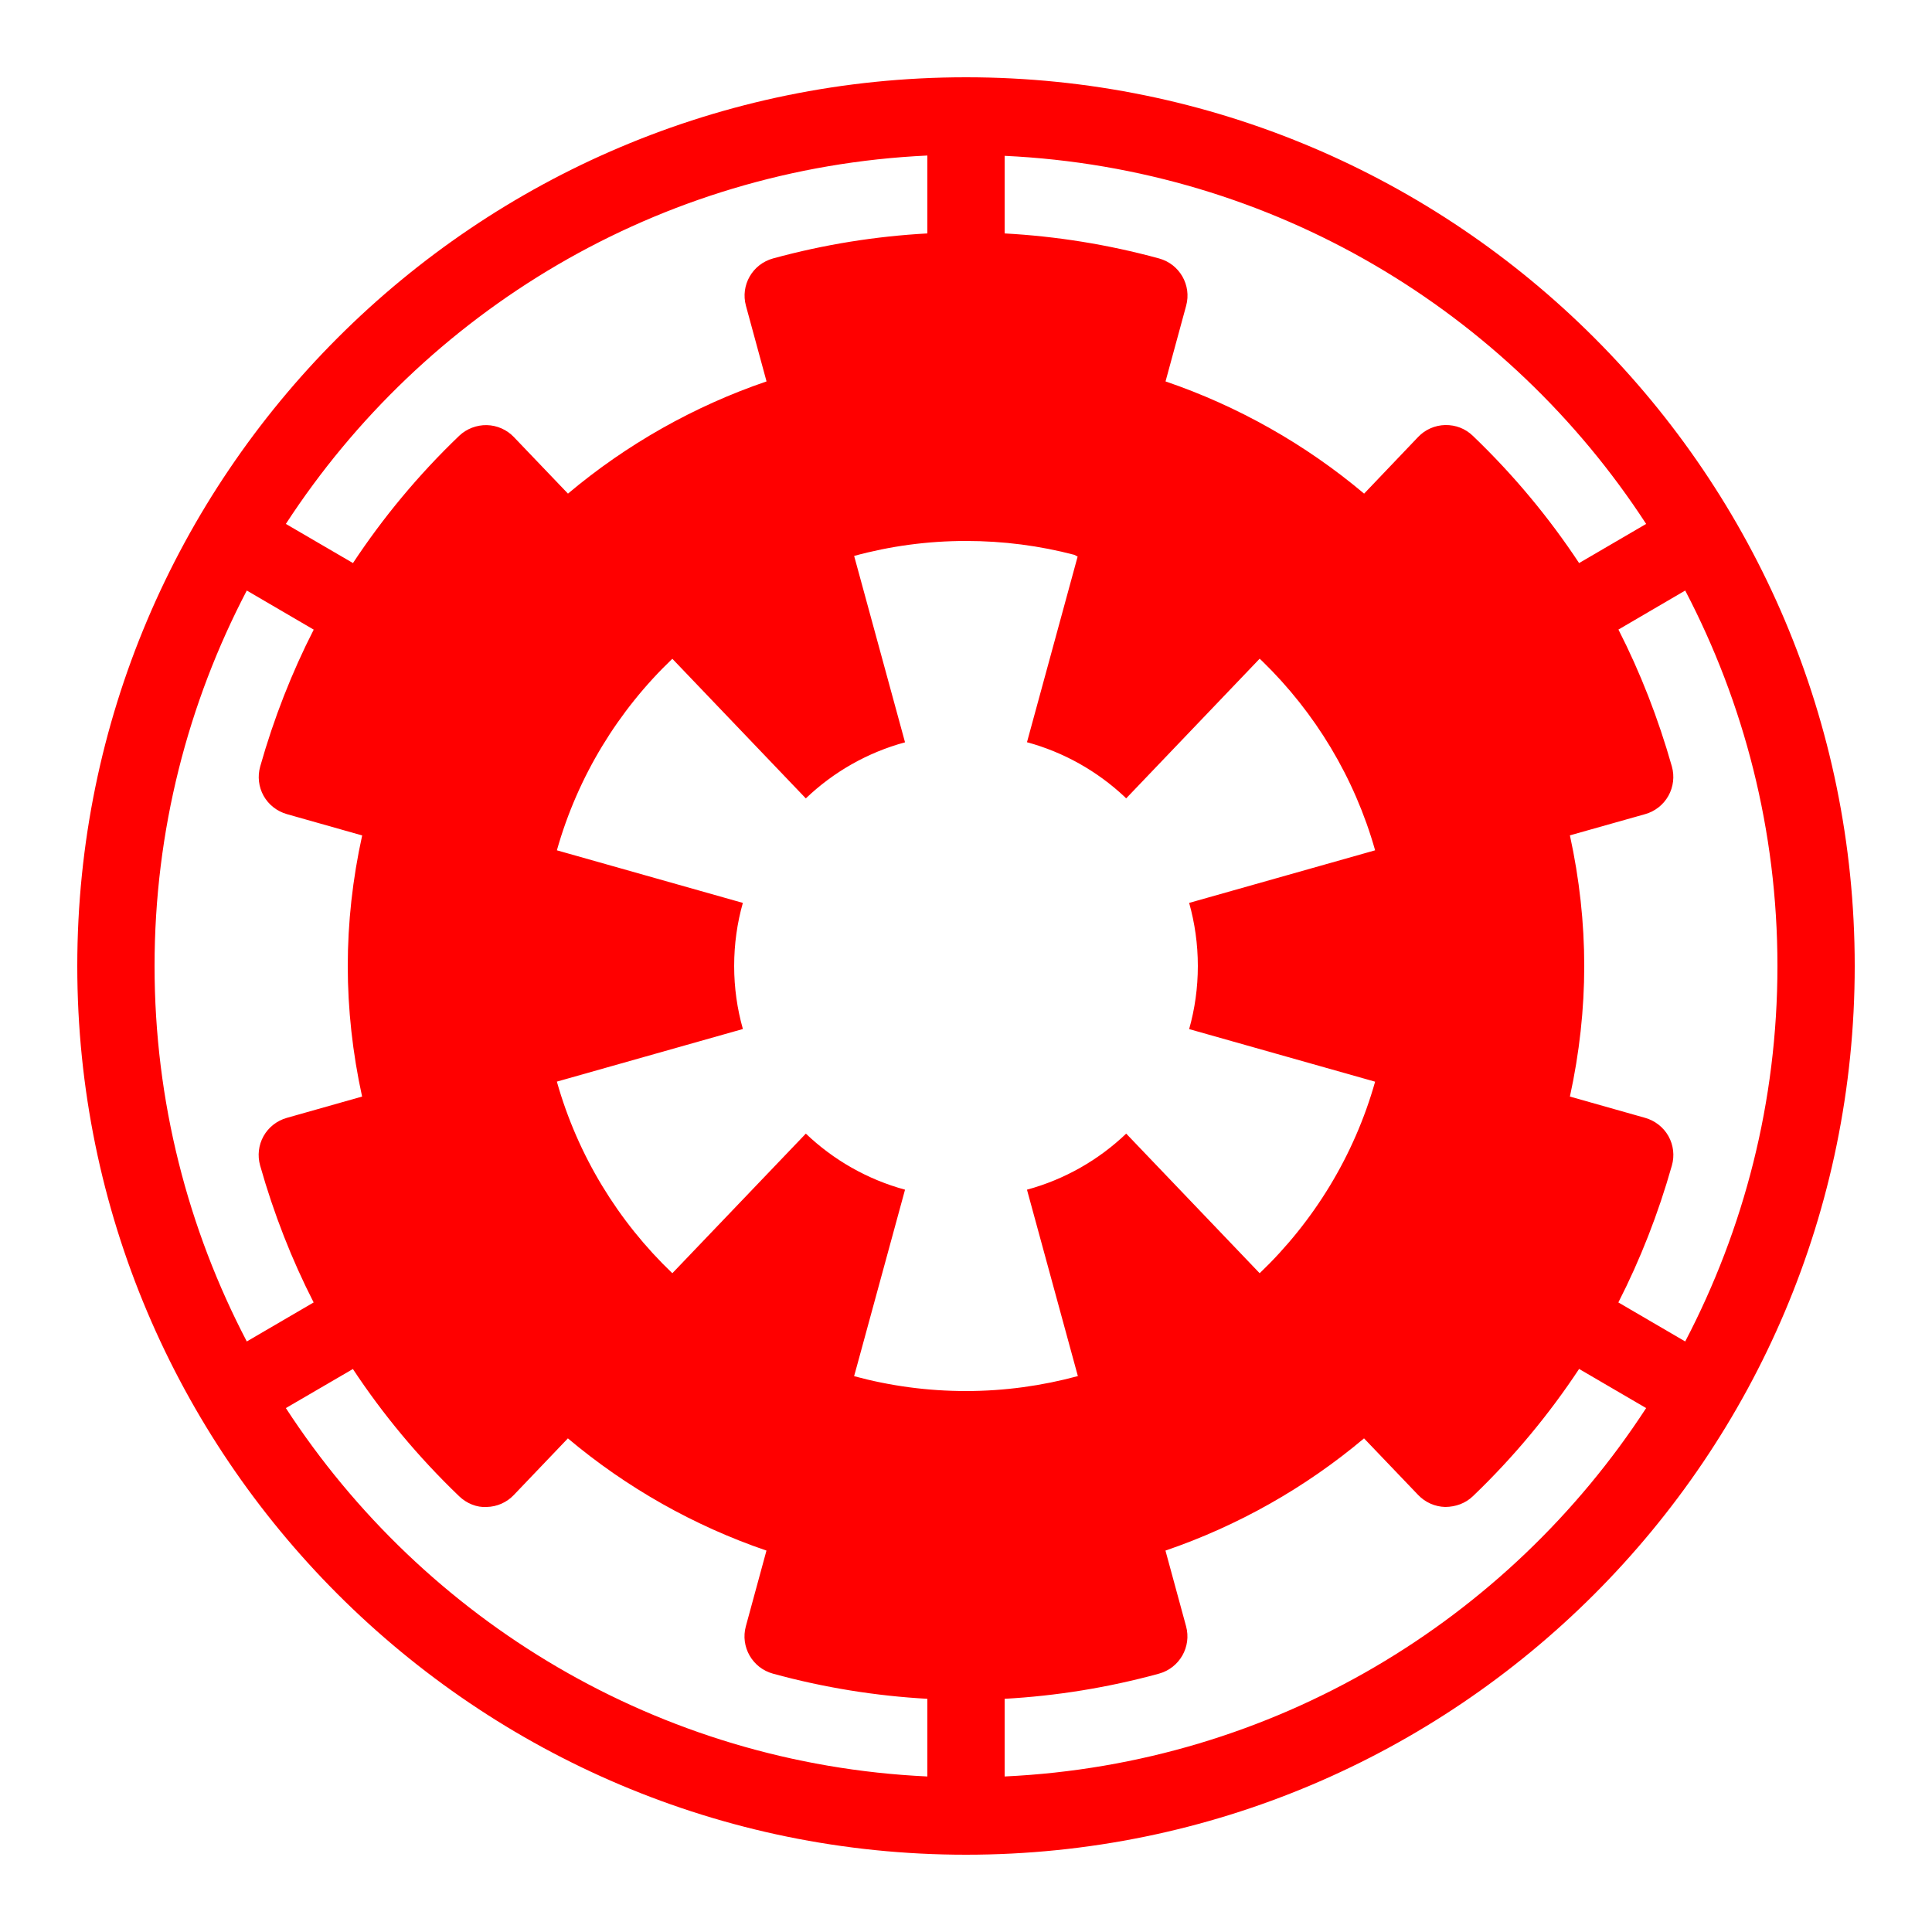
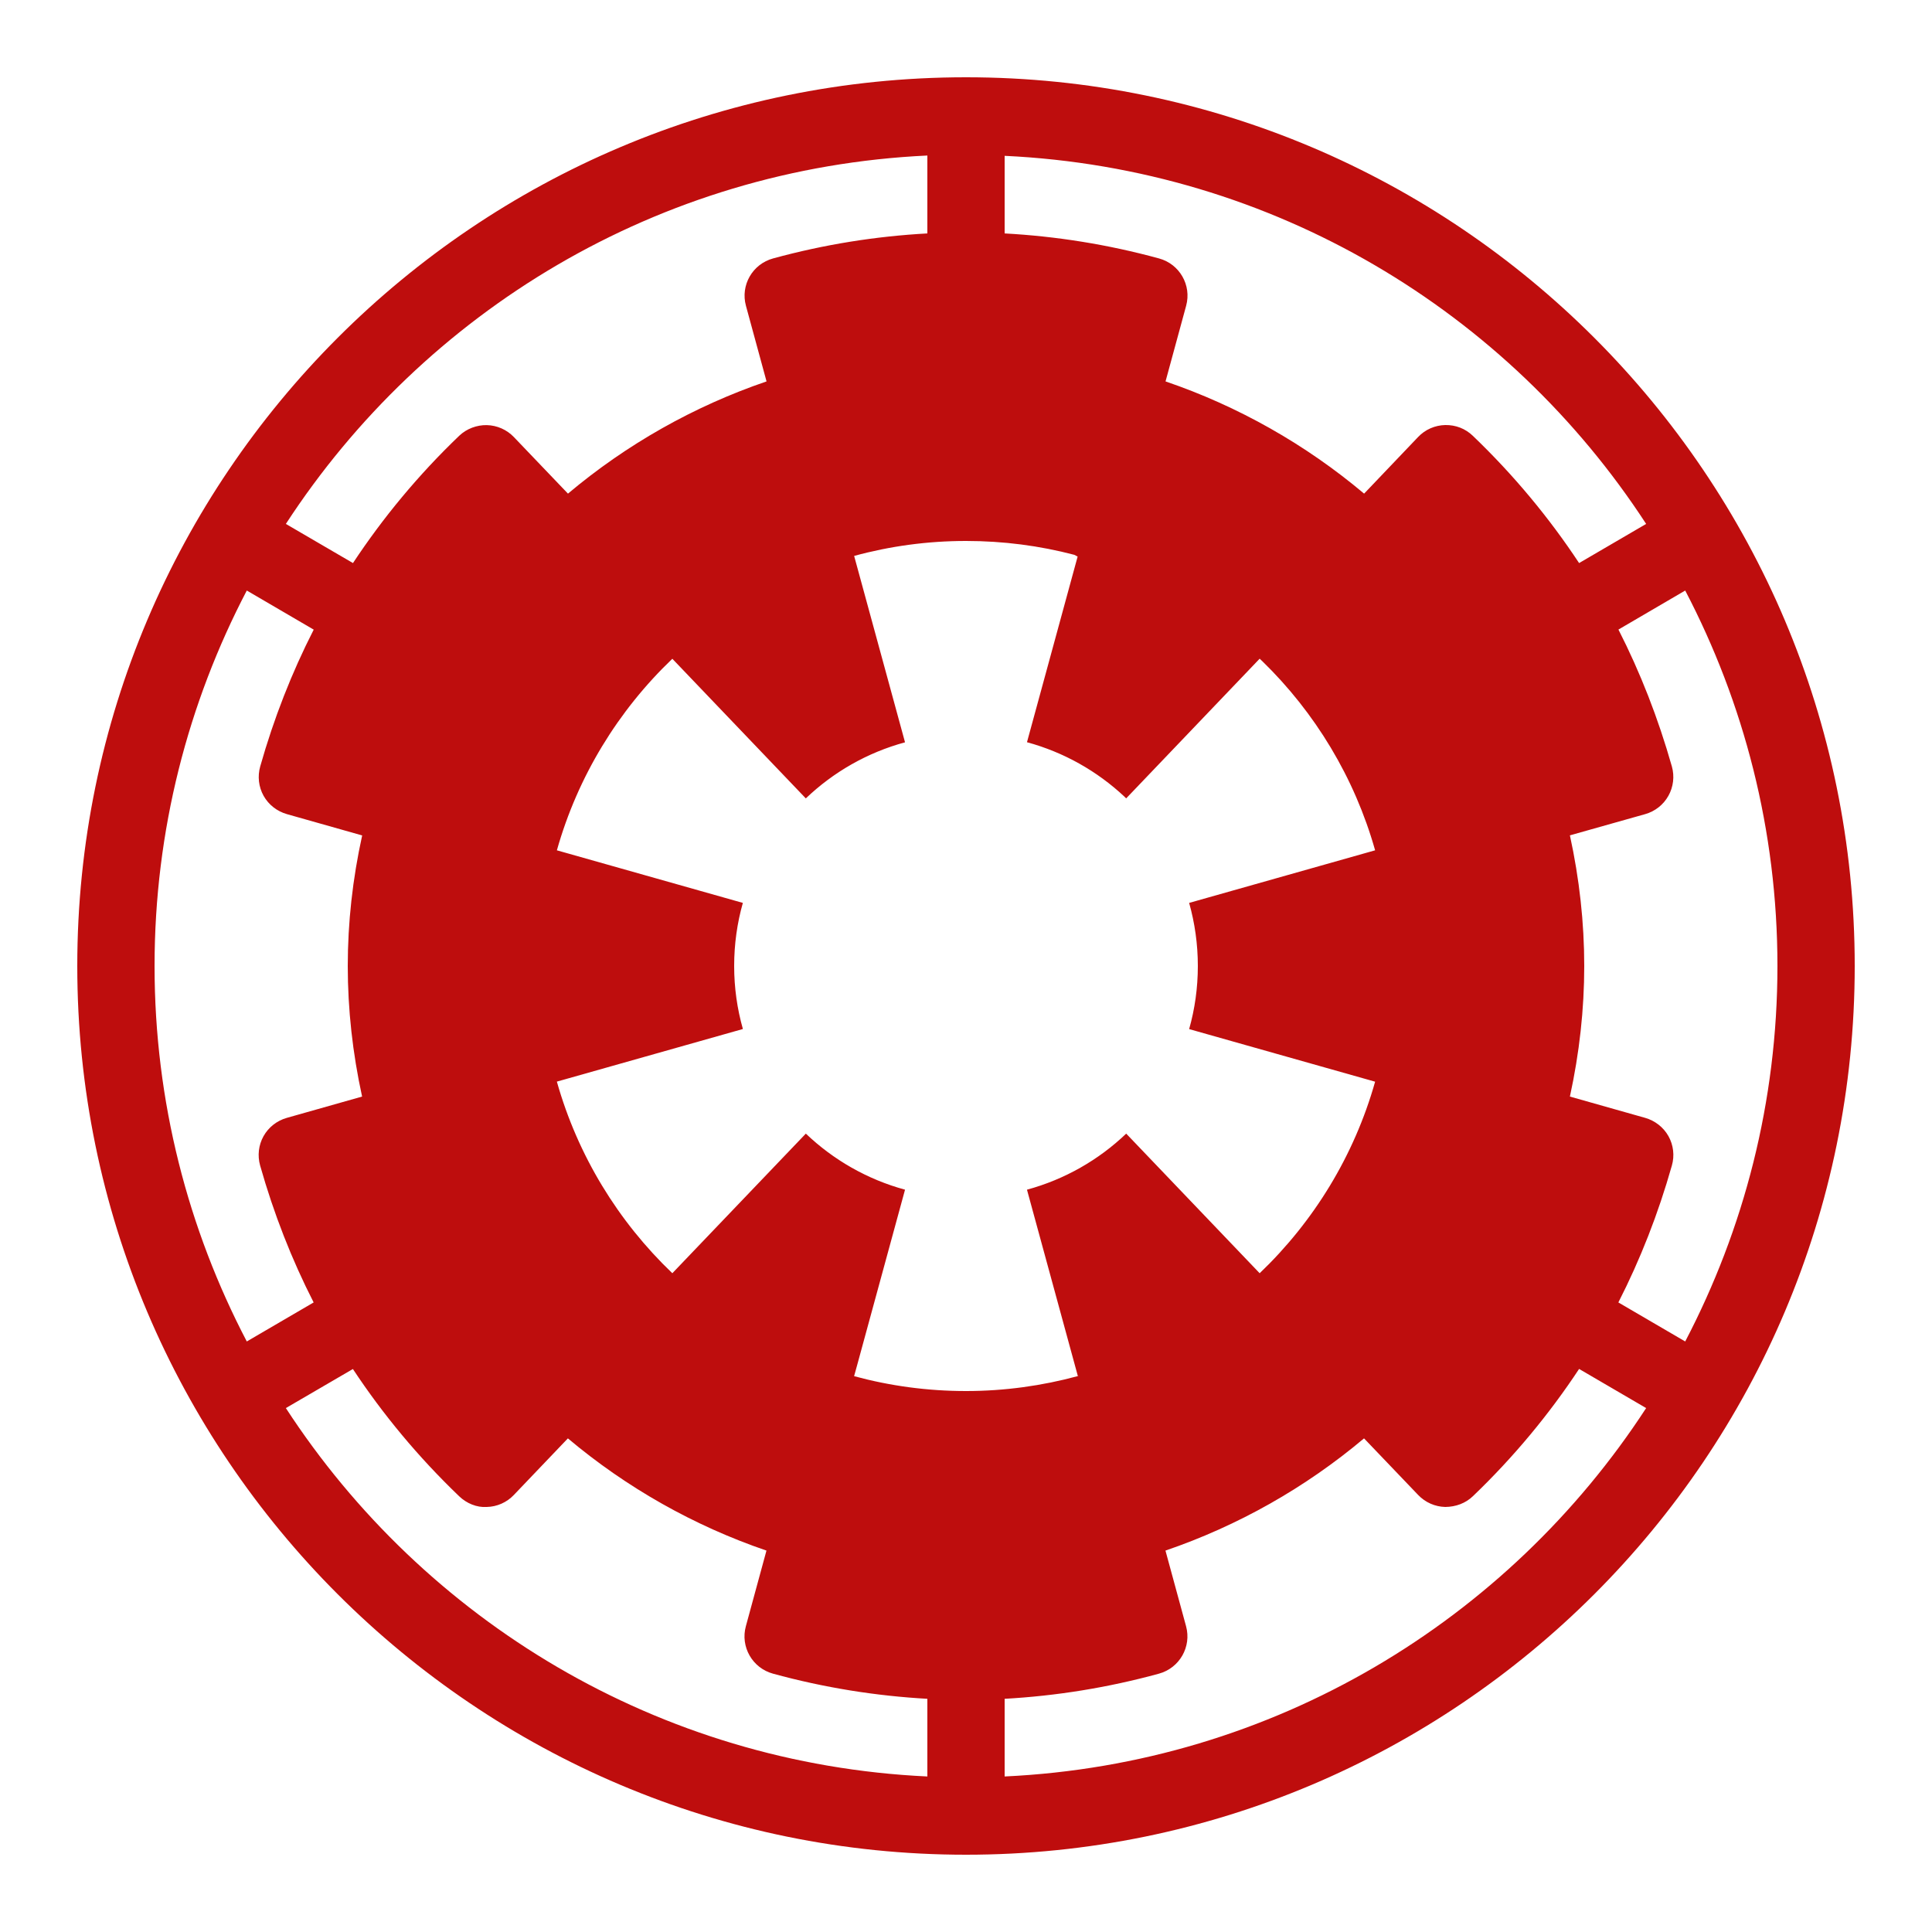
- <svg xmlns="http://www.w3.org/2000/svg" fill="red" viewBox="0 0 50 50" width="50px" height="50px">
+ <svg xmlns="http://www.w3.org/2000/svg" fill="rgb(190, 13, 13)" viewBox="0 0 50 50" width="50px" height="50px">
  <path d="M 25 2 C 12.309 2 2 12.309 2 25 C 2 37.691 12.309 48 25 48 C 37.691 48 48 37.691 48 25 C 48 12.309 37.691 2 25 2 z M 24 4.025 L 24 6.041 C 22.67 6.114 21.34 6.324 20.008 6.688 C 19.475 6.833 19.159 7.381 19.305 7.914 L 19.838 9.871 C 17.964 10.511 16.215 11.499 14.699 12.775 L 13.299 11.311 C 13.116 11.119 12.862 11.008 12.598 11.002 C 12.341 10.997 12.077 11.094 11.885 11.277 C 10.824 12.293 9.908 13.402 9.135 14.572 L 7.398 13.559 C 10.972 8.068 17.033 4.351 24 4.025 z M 26 4.033 C 32.965 4.36 39.029 8.068 42.602 13.559 L 40.867 14.572 C 40.093 13.401 39.176 12.293 38.115 11.277 C 37.923 11.093 37.676 10.996 37.402 11 C 37.136 11.006 36.883 11.117 36.701 11.309 L 35.303 12.775 C 33.787 11.499 32.038 10.51 30.164 9.871 L 30.697 7.914 C 30.843 7.381 30.527 6.832 29.994 6.688 C 28.661 6.324 27.331 6.114 26 6.041 L 26 4.033 z M 25 14 C 25.969 14 26.908 14.124 27.803 14.359 L 27.889 14.404 L 26.578 19.209 L 26.58 19.209 C 27.535 19.469 28.395 19.958 29.098 20.615 L 29.145 20.662 L 32.6 17.047 L 32.668 17.111 C 34.033 18.439 35.055 20.12 35.588 22.006 L 30.775 23.367 C 30.921 23.886 31 24.434 31 25 C 31 25.566 30.922 26.113 30.775 26.633 L 35.588 27.994 C 35.047 29.91 34 31.613 32.6 32.951 C 32.578 32.928 29.146 29.339 29.146 29.338 C 28.435 30.018 27.556 30.523 26.578 30.789 L 27.895 35.613 C 27.908 35.61 27.921 35.608 27.934 35.605 L 27.895 35.615 L 27.895 35.613 C 26.973 35.863 26.002 36 25 36 C 23.998 36 23.027 35.866 22.104 35.615 L 22.18 35.34 C 22.18 35.34 23.422 30.79 23.422 30.789 C 22.445 30.523 21.566 30.017 20.855 29.338 L 17.4 32.951 L 17.398 32.949 C 15.999 31.611 14.953 29.909 14.412 27.994 L 14.412 27.992 L 19.225 26.631 L 19.225 26.627 C 19.079 26.111 19 25.565 19 25 C 19 24.434 19.078 23.886 19.225 23.367 C 19.221 23.366 14.413 22.006 14.412 22.006 C 14.953 20.09 16 18.387 17.4 17.049 L 17.404 17.053 L 20.852 20.66 L 20.855 20.662 C 21.566 19.982 22.445 19.476 23.422 19.211 L 22.105 14.387 C 23.028 14.135 23.998 14 25 14 z M 6.387 15.283 L 8.119 16.295 C 7.552 17.404 7.087 18.59 6.734 19.836 C 6.662 20.091 6.693 20.365 6.822 20.596 C 6.952 20.828 7.17 20.997 7.426 21.07 L 9.373 21.621 C 9.125 22.747 9 23.879 9 25 C 9 26.12 9.125 27.253 9.371 28.379 L 7.424 28.93 C 7.168 29.002 6.95 29.172 6.82 29.404 C 6.691 29.635 6.66 29.909 6.732 30.164 C 7.085 31.41 7.55 32.597 8.117 33.707 L 6.387 34.717 C 4.868 31.811 4 28.51 4 25 C 4 21.49 4.868 18.189 6.387 15.283 z M 43.613 15.283 C 45.132 18.189 46 21.49 46 25 C 46 28.51 45.132 31.811 43.613 34.717 L 41.883 33.707 C 42.45 32.597 42.915 31.411 43.268 30.164 C 43.341 29.91 43.309 29.635 43.18 29.404 C 43.05 29.173 42.832 29.003 42.576 28.93 L 40.629 28.379 C 40.875 27.253 41 26.12 41 25 C 41 23.879 40.875 22.745 40.629 21.619 L 42.576 21.07 C 42.832 20.998 43.048 20.828 43.178 20.596 C 43.307 20.365 43.34 20.091 43.268 19.836 C 42.914 18.589 42.451 17.402 41.885 16.293 L 43.613 15.283 z M 40.867 35.428 L 42.602 36.441 C 39.028 41.932 32.967 45.649 26 45.975 L 26 43.965 C 27.324 43.891 28.663 43.679 29.994 43.314 C 30.526 43.168 30.841 42.619 30.695 42.086 L 30.162 40.129 C 32.036 39.489 33.785 38.501 35.301 37.225 L 36.703 38.691 C 36.887 38.883 37.139 38.994 37.404 39 C 37.675 38.997 37.926 38.906 38.117 38.723 C 39.178 37.707 40.094 36.598 40.867 35.428 z M 9.133 35.43 C 9.905 36.599 10.822 37.706 11.883 38.723 C 12.074 38.907 12.34 39.018 12.596 39 C 12.861 38.995 13.115 38.883 13.297 38.691 L 14.697 37.225 C 16.213 38.501 17.962 39.489 19.836 40.129 L 19.303 42.086 C 19.157 42.619 19.472 43.168 20.004 43.314 C 21.336 43.679 22.676 43.891 24 43.965 L 24 45.975 C 17.033 45.649 10.972 41.932 7.398 36.441 L 9.133 35.43 z" />
</svg>
